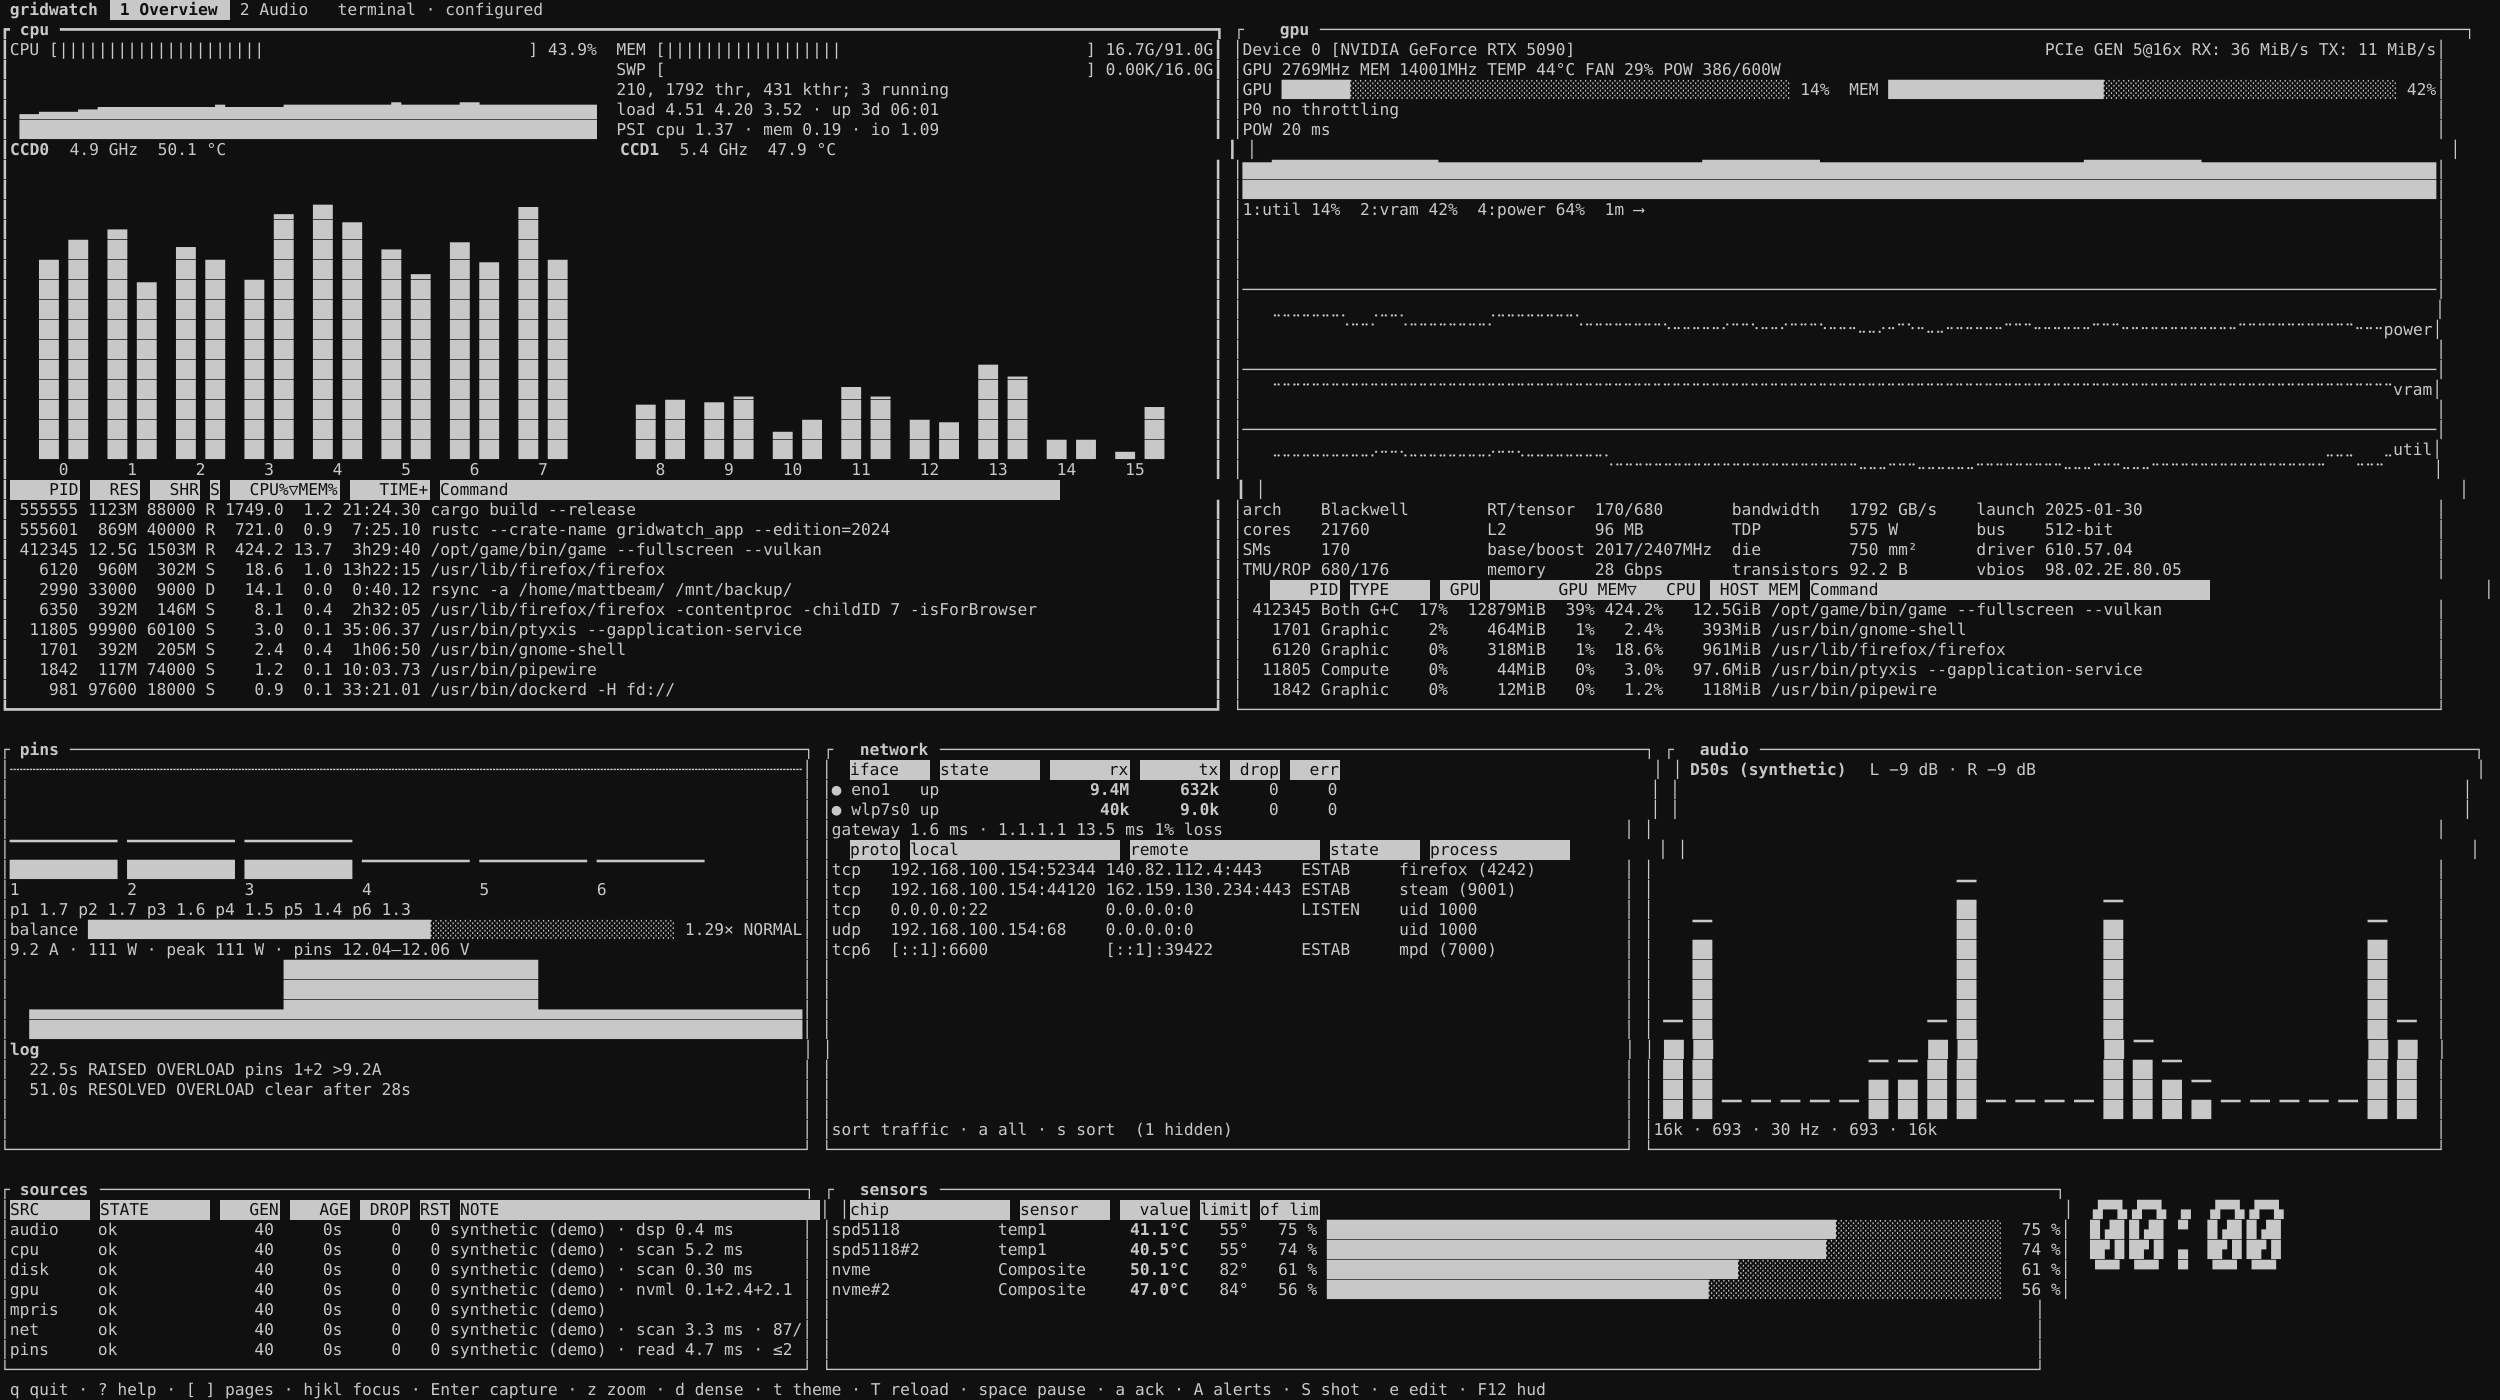
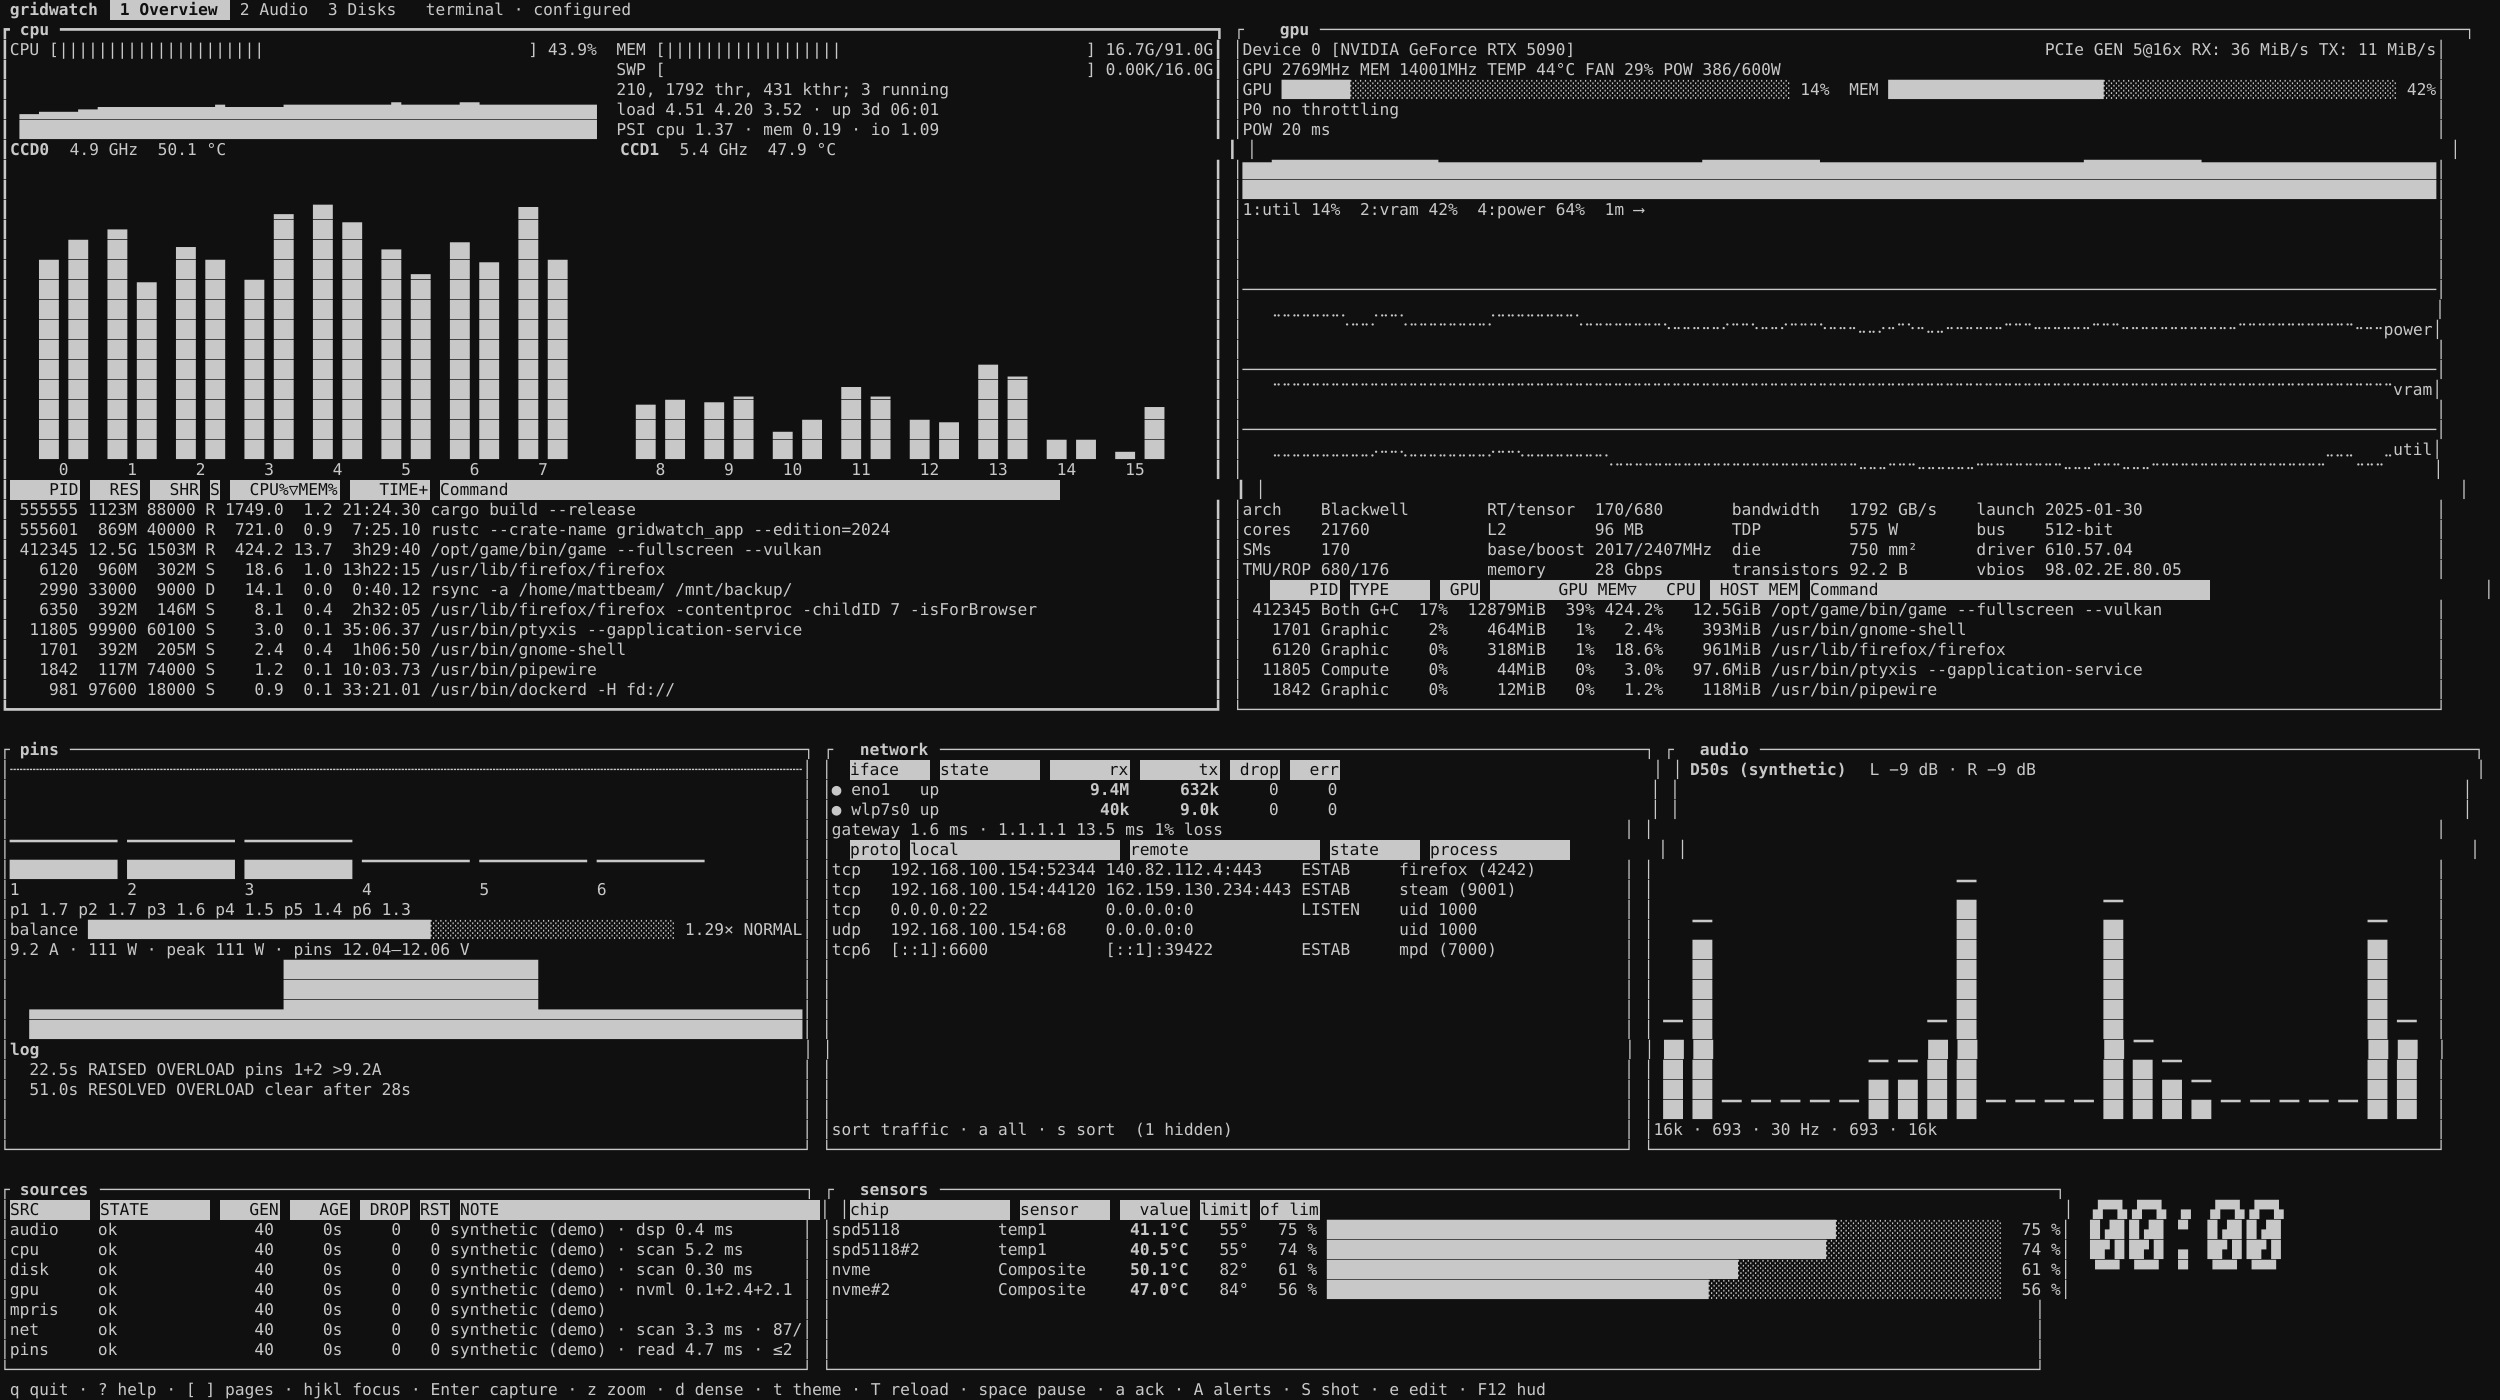
<svg xmlns="http://www.w3.org/2000/svg" width="2000" height="1120" viewBox="0 0 2000 1120" font-family="DejaVu Sans Mono, Menlo, Consolas, monospace" font-size="13">
  <rect width="2000" height="1120" fill="#101010" />
  <rect x="88" y="0" width="96" height="16" fill="#c8c8c8" />
  <rect x="8" y="384" width="56" height="16" fill="#c8c8c8" />
  <rect x="72" y="384" width="40" height="16" fill="#c8c8c8" />
  <rect x="120" y="384" width="40" height="16" fill="#c8c8c8" />
  <rect x="168" y="384" width="8" height="16" fill="#c8c8c8" />
  <rect x="184" y="384" width="88" height="16" fill="#c8c8c8" />
  <rect x="280" y="384" width="64" height="16" fill="#c8c8c8" />
  <rect x="352" y="384" width="496" height="16" fill="#c8c8c8" />
  <rect x="1016" y="464" width="56" height="16" fill="#c8c8c8" />
  <rect x="1080" y="464" width="64" height="16" fill="#c8c8c8" />
  <rect x="1152" y="464" width="32" height="16" fill="#c8c8c8" />
  <rect x="1192" y="464" width="168" height="16" fill="#c8c8c8" />
  <rect x="1368" y="464" width="72" height="16" fill="#c8c8c8" />
  <rect x="1448" y="464" width="320" height="16" fill="#c8c8c8" />
  <rect x="680" y="608" width="64" height="16" fill="#c8c8c8" />
  <rect x="752" y="608" width="80" height="16" fill="#c8c8c8" />
  <rect x="840" y="608" width="64" height="16" fill="#c8c8c8" />
  <rect x="912" y="608" width="64" height="16" fill="#c8c8c8" />
  <rect x="984" y="608" width="40" height="16" fill="#c8c8c8" />
  <rect x="1032" y="608" width="40" height="16" fill="#c8c8c8" />
  <rect x="680" y="672" width="40" height="16" fill="#c8c8c8" />
  <rect x="728" y="672" width="168" height="16" fill="#c8c8c8" />
  <rect x="904" y="672" width="152" height="16" fill="#c8c8c8" />
  <rect x="1064" y="672" width="72" height="16" fill="#c8c8c8" />
  <rect x="1144" y="672" width="112" height="16" fill="#c8c8c8" />
  <rect x="8" y="960" width="64" height="16" fill="#c8c8c8" />
  <rect x="80" y="960" width="88" height="16" fill="#c8c8c8" />
  <rect x="176" y="960" width="48" height="16" fill="#c8c8c8" />
  <rect x="232" y="960" width="48" height="16" fill="#c8c8c8" />
  <rect x="288" y="960" width="40" height="16" fill="#c8c8c8" />
  <rect x="336" y="960" width="24" height="16" fill="#c8c8c8" />
  <rect x="368" y="960" width="288" height="16" fill="#c8c8c8" />
  <rect x="680" y="960" width="128" height="16" fill="#c8c8c8" />
  <rect x="816" y="960" width="72" height="16" fill="#c8c8c8" />
  <rect x="896" y="960" width="56" height="16" fill="#c8c8c8" />
  <rect x="960" y="960" width="40" height="16" fill="#c8c8c8" />
  <rect x="1008" y="960" width="48" height="16" fill="#c8c8c8" />
  <text x="0" y="12" fill="#c8c8c8" font-weight="bold" textLength="88" lengthAdjust="spacingAndGlyphs" xml:space="preserve"> gridwatch </text>
  <text x="88" y="12" fill="#101010" font-weight="bold" textLength="96" lengthAdjust="spacingAndGlyphs" xml:space="preserve"> 1 Overview </text>
-   <text x="184" y="12" fill="#c8c8c8" textLength="1816" lengthAdjust="spacingAndGlyphs" xml:space="preserve"> 2 Audio   terminal · configured                                                                                                                                                                                                   </text>
+   <text x="184" y="12" fill="#c8c8c8" textLength="1816" lengthAdjust="spacingAndGlyphs" xml:space="preserve"> 2 Audio  3 Disks   terminal · configured                                                                                                                                                                                          </text>
  <text x="0" y="28" fill="#c8c8c8" textLength="8" lengthAdjust="spacingAndGlyphs" xml:space="preserve">┏</text>
  <text x="8" y="28" fill="#c8c8c8" font-weight="bold" textLength="40" lengthAdjust="spacingAndGlyphs" xml:space="preserve"> cpu </text>
  <text x="48" y="28" fill="#c8c8c8" textLength="968" lengthAdjust="spacingAndGlyphs" xml:space="preserve">━━━━━━━━━━━━━━━━━━━━━━━━━━━━━━━━━━━━━━━━━━━━━━━━━━━━━━━━━━━━━━━━━━━━━━━━━━━━━━━━━━━━━━━━━━━━━━━━━━━━━━━━━━━━━━━━━━━━━━┓ ┌</text>
  <text x="1016" y="28" fill="#c8c8c8" font-weight="bold" textLength="40" lengthAdjust="spacingAndGlyphs" xml:space="preserve"> gpu </text>
  <text x="1056" y="28" fill="#c8c8c8" textLength="944" lengthAdjust="spacingAndGlyphs" xml:space="preserve">─────────────────────────────────────────────────────────────────────────────────────────────────────────────────────┐</text>
  <text x="0" y="44" fill="#c8c8c8" textLength="2000" lengthAdjust="spacingAndGlyphs" xml:space="preserve">┃CPU [|||||||||||||||||||||                           ] 43.9%  MEM [||||||||||||||||||                         ] 16.7G/91.0G┃ │Device 0 [NVIDIA GeForce RTX 5090]                                                PCIe GEN 5@16x RX: 36 MiB/s TX: 11 MiB/s│</text>
  <text x="0" y="60" fill="#c8c8c8" textLength="2000" lengthAdjust="spacingAndGlyphs" xml:space="preserve">┃                                                              SWP [                                           ] 0.00K/16.0G┃ │GPU 2769MHz MEM 14001MHz TEMP 44°C FAN 29% POW 386/600W                                                                   │</text>
  <text x="0" y="76" fill="#c8c8c8" textLength="2000" lengthAdjust="spacingAndGlyphs" xml:space="preserve">┃                                                              210, 1792 thr, 431 kthr; 3 running                           ┃ │GPU ███████░░░░░░░░░░░░░░░░░░░░░░░░░░░░░░░░░░░░░░░░░░░░░ 14%  MEM ██████████████████████░░░░░░░░░░░░░░░░░░░░░░░░░░░░░░ 42%│</text>
  <text x="0" y="92" fill="#c8c8c8" textLength="2000" lengthAdjust="spacingAndGlyphs" xml:space="preserve">┃ ▂▂▃▃▃▃▄▄▅▅▅▅▅▅▅▅▅▅▅▅▆▅▅▅▅▅▅▆▆▆▆▆▆▆▆▆▆▆▇▆▆▆▆▆▆▇▇▆▆▆▆▆▆▆▆▆▆▆▆  load 4.51 4.20 3.52 · up 3d 06:01                            ┃ │P0 no throttling                                                                                                          │</text>
  <text x="0" y="108" fill="#c8c8c8" textLength="2000" lengthAdjust="spacingAndGlyphs" xml:space="preserve">┃ ███████████████████████████████████████████████████████████  PSI cpu 1.37 · mem 0.19 · io 1.09                            ┃ │POW 20 ms                                                                                                                 │</text>
  <text x="0" y="124" fill="#c8c8c8" textLength="8" lengthAdjust="spacingAndGlyphs" xml:space="preserve">┃</text>
  <text x="8" y="124" fill="#c8c8c8" font-weight="bold" textLength="32" lengthAdjust="spacingAndGlyphs" xml:space="preserve">CCD0</text>
  <text x="40" y="124" fill="#c8c8c8" textLength="456" lengthAdjust="spacingAndGlyphs" xml:space="preserve">  4.9 GHz  50.1 °C                                       </text>
  <text x="496" y="124" fill="#c8c8c8" font-weight="bold" textLength="32" lengthAdjust="spacingAndGlyphs" xml:space="preserve">CCD1</text>
  <text x="528" y="124" fill="#c8c8c8" textLength="1472" lengthAdjust="spacingAndGlyphs" xml:space="preserve">  5.4 GHz  47.9 °C                                        ┃ │                                                                                                                          │</text>
  <text x="0" y="140" fill="#c8c8c8" textLength="2000" lengthAdjust="spacingAndGlyphs" xml:space="preserve">┃                                                                                                                           ┃ │▇▇▇█████████████████▇▇▇▇▇▇▇▇▇▇▇▇▇▇▇▇▇▇▇▇▇▇▇▇▇▇▇████████████▇▇▇▇▇▇▇▇▇▇▇▇▇▇▇▇▇▇▇▇▇▇▇▇▇▇▇████████████▇▇▇▇▇▇▇▇▇▇▇▇▇▇▇▇▇▇▇▇▇▇▇▇│</text>
  <text x="0" y="156" fill="#c8c8c8" textLength="2000" lengthAdjust="spacingAndGlyphs" xml:space="preserve">┃                                                                                                                           ┃ │██████████████████████████████████████████████████████████████████████████████████████████████████████████████████████████│</text>
  <text x="0" y="172" fill="#c8c8c8" textLength="2000" lengthAdjust="spacingAndGlyphs" xml:space="preserve">┃                           ▂▂  ▆▆                   ▅▅                                                                     ┃ │1:util 14%  2:vram 42%  4:power 64%  1m ⟶                                                                                 │</text>
  <text x="0" y="188" fill="#c8c8c8" textLength="2000" lengthAdjust="spacingAndGlyphs" xml:space="preserve">┃          ▄▄               ██  ██ ▇▇                ██                                                                     ┃ │                                                                                                                          │</text>
  <text x="0" y="204" fill="#c8c8c8" textLength="2000" lengthAdjust="spacingAndGlyphs" xml:space="preserve">┃      ██  ██     ▅▅        ██  ██ ██  ▄▄     ▇▇     ██                                                                     ┃ │                                                                                                                          │</text>
  <text x="0" y="220" fill="#c8c8c8" textLength="2000" lengthAdjust="spacingAndGlyphs" xml:space="preserve">┃   ██ ██  ██     ██ ██     ██  ██ ██  ██ ▂▂  ██ ▇▇  ██ ██                                                                  ┃ │                                                                                                                          │</text>
  <text x="0" y="236" fill="#c8c8c8" textLength="2000" lengthAdjust="spacingAndGlyphs" xml:space="preserve">┃   ██ ██  ██ ▇▇  ██ ██  ██ ██  ██ ██  ██ ██  ██ ██  ██ ██                                                                  ┃ │──────────────────────────────────────────────────────────────────────────────────────────────────────────────────────────│</text>
  <text x="0" y="252" fill="#c8c8c8" textLength="2000" lengthAdjust="spacingAndGlyphs" xml:space="preserve">┃   ██ ██  ██ ██  ██ ██  ██ ██  ██ ██  ██ ██  ██ ██  ██ ██                                                                  ┃ │   ⣀⣀⣀⣀⣀⣀⣀⡀  ⢀⣀⣀⡀        ⢀⣀⣀⣀⣀⣀⣀⣀⣀⡀                                                                                       │</text>
  <text x="0" y="268" fill="#c8c8c8" textLength="2000" lengthAdjust="spacingAndGlyphs" xml:space="preserve">┃   ██ ██  ██ ██  ██ ██  ██ ██  ██ ██  ██ ██  ██ ██  ██ ██                                                                  ┃ │          ⠈⠉⠉⠁  ⠈⠉⠉⠉⠉⠉⠉⠉⠉⠁        ⠈⠉⠉⠉⠉⠉⠉⠉⠉⠑⠒⠒⠒⠒⠒⠊⠉⠉⠑⠒⠒⠊⠉⠉⠉⠑⠒⠒⠒⠤⠤⠔⠒⠉⠑⠒⠤⠤⠒⠒⠒⠒⠒⠒⠉⠉⠉⠒⠒⠒⠒⠒⠒⠉⠉⠉⠒⠒⠒⠒⠒⠒⠒⠒⠒⠒⠒⠒⠉⠉⠉⠉⠉⠉⠉⠉⠉⠉⠉⠉⠒⠒⠒power│</text>
  <text x="0" y="284" fill="#c8c8c8" textLength="2000" lengthAdjust="spacingAndGlyphs" xml:space="preserve">┃   ██ ██  ██ ██  ██ ██  ██ ██  ██ ██  ██ ██  ██ ██  ██ ██                                                                  ┃ │                                                                                                                          │</text>
  <text x="0" y="300" fill="#c8c8c8" textLength="2000" lengthAdjust="spacingAndGlyphs" xml:space="preserve">┃   ██ ██  ██ ██  ██ ██  ██ ██  ██ ██  ██ ██  ██ ██  ██ ██                                          ▆▆ ▁▁                   ┃ │──────────────────────────────────────────────────────────────────────────────────────────────────────────────────────────│</text>
  <text x="0" y="316" fill="#c8c8c8" textLength="2000" lengthAdjust="spacingAndGlyphs" xml:space="preserve">┃   ██ ██  ██ ██  ██ ██  ██ ██  ██ ██  ██ ██  ██ ██  ██ ██                 ▁▁         ▅▅ ▁▁         ██ ██                   ┃ │   ⠉⠉⠉⠉⠉⠉⠉⠉⠉⠉⠉⠉⠉⠉⠉⠉⠉⠉⠉⠉⠉⠉⠉⠉⠉⠉⠉⠉⠉⠉⠉⠉⠉⠉⠉⠉⠉⠉⠉⠉⠉⠉⠉⠉⠉⠉⠉⠉⠉⠉⠉⠉⠉⠉⠉⠉⠉⠉⠉⠉⠉⠉⠉⠉⠉⠉⠉⠉⠉⠉⠉⠉⠉⠉⠉⠉⠉⠉⠉⠉⠉⠉⠉⠉⠉⠉⠉⠉⠉⠉⠉⠉⠉⠉⠉⠉⠉⠉⠉⠉⠉⠉⠉⠉⠉⠉⠉⠉⠉⠉⠉⠉⠉⠉⠉vram│</text>
  <text x="0" y="332" fill="#c8c8c8" textLength="2000" lengthAdjust="spacingAndGlyphs" xml:space="preserve">┃   ██ ██  ██ ██  ██ ██  ██ ██  ██ ██  ██ ██  ██ ██  ██ ██       ▆▆ ██  ▇▇ ██         ██ ██         ██ ██            ▅▅     ┃ │                                                                                                                          │</text>
  <text x="0" y="348" fill="#c8c8c8" textLength="2000" lengthAdjust="spacingAndGlyphs" xml:space="preserve">┃   ██ ██  ██ ██  ██ ██  ██ ██  ██ ██  ██ ██  ██ ██  ██ ██       ██ ██  ██ ██  ▃▃ ██  ██ ██  ██ ▇▇  ██ ██            ██     ┃ │──────────────────────────────────────────────────────────────────────────────────────────────────────────────────────────│</text>
  <text x="0" y="364" fill="#c8c8c8" textLength="2000" lengthAdjust="spacingAndGlyphs" xml:space="preserve">┃   ██ ██  ██ ██  ██ ██  ██ ██  ██ ██  ██ ██  ██ ██  ██ ██       ██ ██  ██ ██  ██ ██  ██ ██  ██ ██  ██ ██  ██ ██  ▃▃ ██     ┃ │   ⣀⣀⣀⣀⣀⣀⣀⣀⣀⣀⡠⠤⠤⢄⣀⣀⣀⣀⣀⣀⣀⣀⡠⠤⠤⢄⣀⣀⣀⣀⣀⣀⣀⣀⡀                                                                         ⣀⣀⣀   ⣀util│</text>
  <text x="0" y="380" fill="#c8c8c8" textLength="2000" lengthAdjust="spacingAndGlyphs" xml:space="preserve">┃     0      1      2      3      4      5      6      7           8      9     10     11     12     13     14     15       ┃ │                                     ⠈⠉⠉⠉⠉⠉⠉⠉⠉⠉⠉⠉⠉⠉⠉⠉⠉⠉⠉⠉⠉⠉⠉⠉⠉⠉⠒⠒⠒⠉⠉⠉⠒⠒⠒⠒⠒⠒⠉⠉⠉⠉⠉⠉⠉⠉⠉⠒⠒⠒⠉⠉⠉⠒⠒⠒⠉⠉⠉⠉⠉⠉⠉⠉⠉⠉⠉⠉⠉⠉⠉⠉⠉⠉   ⠉⠉⠉     │</text>
  <text x="0" y="396" fill="#c8c8c8" textLength="8" lengthAdjust="spacingAndGlyphs" xml:space="preserve">┃</text>
  <text x="8" y="396" fill="#101010" textLength="56" lengthAdjust="spacingAndGlyphs" xml:space="preserve">    PID</text>
  <text x="72" y="396" fill="#101010" textLength="40" lengthAdjust="spacingAndGlyphs" xml:space="preserve">  RES</text>
  <text x="120" y="396" fill="#101010" textLength="40" lengthAdjust="spacingAndGlyphs" xml:space="preserve">  SHR</text>
  <text x="168" y="396" fill="#101010" textLength="8" lengthAdjust="spacingAndGlyphs" xml:space="preserve">S</text>
  <text x="184" y="396" fill="#101010" textLength="88" lengthAdjust="spacingAndGlyphs" xml:space="preserve">  CPU%▽MEM%</text>
  <text x="280" y="396" fill="#101010" textLength="64" lengthAdjust="spacingAndGlyphs" xml:space="preserve">   TIME+</text>
  <text x="352" y="396" fill="#101010" textLength="496" lengthAdjust="spacingAndGlyphs" xml:space="preserve">Command                                                       </text>
  <text x="848" y="396" fill="#c8c8c8" textLength="1152" lengthAdjust="spacingAndGlyphs" xml:space="preserve">                  ┃ │                                                                                                                          │</text>
  <text x="0" y="412" fill="#c8c8c8" textLength="2000" lengthAdjust="spacingAndGlyphs" xml:space="preserve">┃ 555555 1123M 88000 R 1749.0  1.2 21:24.30 cargo build --release                                                           ┃ │arch    Blackwell        RT/tensor  170/680       bandwidth   1792 GB/s    launch 2025-01-30                              │</text>
  <text x="0" y="428" fill="#c8c8c8" textLength="2000" lengthAdjust="spacingAndGlyphs" xml:space="preserve">┃ 555601  869M 40000 R  721.0  0.9  7:25.10 rustc --crate-name gridwatch_app --edition=2024                                 ┃ │cores   21760            L2         96 MB         TDP         575 W        bus    512-bit                                 │</text>
  <text x="0" y="444" fill="#c8c8c8" textLength="2000" lengthAdjust="spacingAndGlyphs" xml:space="preserve">┃ 412345 12.5G 1503M R  424.2 13.7  3h29:40 /opt/game/bin/game --fullscreen --vulkan                                        ┃ │SMs     170              base/boost 2017/2407MHz  die         750 mm²      driver 610.57.04                               │</text>
  <text x="0" y="460" fill="#c8c8c8" textLength="2000" lengthAdjust="spacingAndGlyphs" xml:space="preserve">┃   6120  960M  302M S   18.6  1.0 13h22:15 /usr/lib/firefox/firefox                                                        ┃ │TMU/ROP 680/176          memory     28 Gbps       transistors 92.2 B       vbios  98.02.2E.80.05                          │</text>
  <text x="0" y="476" fill="#c8c8c8" textLength="1016" lengthAdjust="spacingAndGlyphs" xml:space="preserve">┃   2990 33000  9000 D   14.1  0.0  0:40.12 rsync -a /home/mattbeam/ /mnt/backup/                                           ┃ │</text>
  <text x="1016" y="476" fill="#101010" textLength="56" lengthAdjust="spacingAndGlyphs" xml:space="preserve">    PID</text>
  <text x="1080" y="476" fill="#101010" textLength="64" lengthAdjust="spacingAndGlyphs" xml:space="preserve">TYPE    </text>
  <text x="1152" y="476" fill="#101010" textLength="32" lengthAdjust="spacingAndGlyphs" xml:space="preserve"> GPU</text>
  <text x="1192" y="476" fill="#101010" textLength="168" lengthAdjust="spacingAndGlyphs" xml:space="preserve">       GPU MEM▽   CPU</text>
  <text x="1368" y="476" fill="#101010" textLength="72" lengthAdjust="spacingAndGlyphs" xml:space="preserve"> HOST MEM</text>
  <text x="1448" y="476" fill="#101010" textLength="320" lengthAdjust="spacingAndGlyphs" xml:space="preserve">Command                                 </text>
  <text x="1768" y="476" fill="#c8c8c8" textLength="232" lengthAdjust="spacingAndGlyphs" xml:space="preserve">                            │</text>
  <text x="0" y="492" fill="#c8c8c8" textLength="2000" lengthAdjust="spacingAndGlyphs" xml:space="preserve">┃   6350  392M  146M S    8.1  0.4  2h32:05 /usr/lib/firefox/firefox -contentproc -childID 7 -isForBrowser                  ┃ │ 412345 Both G+C  17%  12879MiB  39% 424.2%   12.5GiB /opt/game/bin/game --fullscreen --vulkan                            │</text>
  <text x="0" y="508" fill="#c8c8c8" textLength="2000" lengthAdjust="spacingAndGlyphs" xml:space="preserve">┃  11805 99900 60100 S    3.0  0.1 35:06.37 /usr/bin/ptyxis --gapplication-service                                          ┃ │   1701 Graphic    2%    464MiB   1%   2.4%    393MiB /usr/bin/gnome-shell                                                │</text>
  <text x="0" y="524" fill="#c8c8c8" textLength="2000" lengthAdjust="spacingAndGlyphs" xml:space="preserve">┃   1701  392M  205M S    2.4  0.4  1h06:50 /usr/bin/gnome-shell                                                            ┃ │   6120 Graphic    0%    318MiB   1%  18.6%    961MiB /usr/lib/firefox/firefox                                            │</text>
  <text x="0" y="540" fill="#c8c8c8" textLength="2000" lengthAdjust="spacingAndGlyphs" xml:space="preserve">┃   1842  117M 74000 S    1.2  0.1 10:03.73 /usr/bin/pipewire                                                               ┃ │  11805 Compute    0%     44MiB   0%   3.0%   97.6MiB /usr/bin/ptyxis --gapplication-service                              │</text>
  <text x="0" y="556" fill="#c8c8c8" textLength="2000" lengthAdjust="spacingAndGlyphs" xml:space="preserve">┃    981 97600 18000 S    0.9  0.1 33:21.01 /usr/bin/dockerd -H fd://                                                       ┃ │   1842 Graphic    0%     12MiB   0%   1.2%    118MiB /usr/bin/pipewire                                                   │</text>
  <text x="0" y="572" fill="#c8c8c8" textLength="2000" lengthAdjust="spacingAndGlyphs" xml:space="preserve">┗━━━━━━━━━━━━━━━━━━━━━━━━━━━━━━━━━━━━━━━━━━━━━━━━━━━━━━━━━━━━━━━━━━━━━━━━━━━━━━━━━━━━━━━━━━━━━━━━━━━━━━━━━━━━━━━━━━━━━━━━━━━┛ └──────────────────────────────────────────────────────────────────────────────────────────────────────────────────────────┘</text>
  <text x="0" y="604" fill="#c8c8c8" textLength="8" lengthAdjust="spacingAndGlyphs" xml:space="preserve">┌</text>
  <text x="8" y="604" fill="#c8c8c8" font-weight="bold" textLength="48" lengthAdjust="spacingAndGlyphs" xml:space="preserve"> pins </text>
  <text x="56" y="604" fill="#c8c8c8" textLength="624" lengthAdjust="spacingAndGlyphs" xml:space="preserve">───────────────────────────────────────────────────────────────────────────┐ ┌</text>
  <text x="680" y="604" fill="#c8c8c8" font-weight="bold" textLength="72" lengthAdjust="spacingAndGlyphs" xml:space="preserve"> network </text>
  <text x="752" y="604" fill="#c8c8c8" textLength="600" lengthAdjust="spacingAndGlyphs" xml:space="preserve">────────────────────────────────────────────────────────────────────────┐ ┌</text>
  <text x="1352" y="604" fill="#c8c8c8" font-weight="bold" textLength="56" lengthAdjust="spacingAndGlyphs" xml:space="preserve"> audio </text>
  <text x="1408" y="604" fill="#c8c8c8" textLength="592" lengthAdjust="spacingAndGlyphs" xml:space="preserve">─────────────────────────────────────────────────────────────────────────┐</text>
  <text x="0" y="620" fill="#c8c8c8" textLength="680" lengthAdjust="spacingAndGlyphs" xml:space="preserve">│┄┄┄┄┄┄┄┄┄┄┄┄┄┄┄┄┄┄┄┄┄┄┄┄┄┄┄┄┄┄┄┄┄┄┄┄┄┄┄┄┄┄┄┄┄┄┄┄┄┄┄┄┄┄┄┄┄┄┄┄┄┄┄┄┄┄┄┄┄┄┄┄┄┄┄┄┄┄┄┄┄│ │</text>
  <text x="680" y="620" fill="#101010" textLength="64" lengthAdjust="spacingAndGlyphs" xml:space="preserve">iface   </text>
  <text x="752" y="620" fill="#101010" textLength="80" lengthAdjust="spacingAndGlyphs" xml:space="preserve">state     </text>
  <text x="840" y="620" fill="#101010" textLength="64" lengthAdjust="spacingAndGlyphs" xml:space="preserve">      rx</text>
  <text x="912" y="620" fill="#101010" textLength="64" lengthAdjust="spacingAndGlyphs" xml:space="preserve">      tx</text>
  <text x="984" y="620" fill="#101010" textLength="40" lengthAdjust="spacingAndGlyphs" xml:space="preserve"> drop</text>
  <text x="1032" y="620" fill="#101010" textLength="40" lengthAdjust="spacingAndGlyphs" xml:space="preserve">  err</text>
  <text x="1072" y="620" fill="#c8c8c8" textLength="280" lengthAdjust="spacingAndGlyphs" xml:space="preserve">                                │ │</text>
  <text x="1352" y="620" fill="#c8c8c8" font-weight="bold" textLength="128" lengthAdjust="spacingAndGlyphs" xml:space="preserve">D50s (synthetic)</text>
  <text x="1480" y="620" fill="#c8c8c8" textLength="520" lengthAdjust="spacingAndGlyphs" xml:space="preserve">  L −9 dB · R −9 dB                                             │</text>
  <text x="0" y="636" fill="#c8c8c8" textLength="872" lengthAdjust="spacingAndGlyphs" xml:space="preserve">│                                                                                 │ │● eno1   up             </text>
  <text x="872" y="636" fill="#c8c8c8" font-weight="bold" textLength="32" lengthAdjust="spacingAndGlyphs" xml:space="preserve">9.4M</text>
  <text x="944" y="636" fill="#c8c8c8" font-weight="bold" textLength="32" lengthAdjust="spacingAndGlyphs" xml:space="preserve">632k</text>
  <text x="976" y="636" fill="#c8c8c8" textLength="1024" lengthAdjust="spacingAndGlyphs" xml:space="preserve">     0     0                                │ │                                                                                │</text>
  <text x="0" y="652" fill="#c8c8c8" textLength="880" lengthAdjust="spacingAndGlyphs" xml:space="preserve">│                                                                                 │ │● wlp7s0 up              </text>
  <text x="880" y="652" fill="#c8c8c8" font-weight="bold" textLength="24" lengthAdjust="spacingAndGlyphs" xml:space="preserve">40k</text>
  <text x="944" y="652" fill="#c8c8c8" font-weight="bold" textLength="32" lengthAdjust="spacingAndGlyphs" xml:space="preserve">9.0k</text>
  <text x="976" y="652" fill="#c8c8c8" textLength="1024" lengthAdjust="spacingAndGlyphs" xml:space="preserve">     0     0                                │ │                                                                                │</text>
  <text x="0" y="668" fill="#c8c8c8" textLength="2000" lengthAdjust="spacingAndGlyphs" xml:space="preserve">│                                                                                 │ │gateway 1.6 ms · 1.1.1.1 13.5 ms 1% loss                                         │ │                                                                                │</text>
  <text x="0" y="684" fill="#c8c8c8" textLength="680" lengthAdjust="spacingAndGlyphs" xml:space="preserve">│▔▔▔▔▔▔▔▔▔▔▔ ▔▔▔▔▔▔▔▔▔▔▔ ▔▔▔▔▔▔▔▔▔▔▔                                              │ │</text>
  <text x="680" y="684" fill="#101010" textLength="40" lengthAdjust="spacingAndGlyphs" xml:space="preserve">proto</text>
  <text x="728" y="684" fill="#101010" textLength="168" lengthAdjust="spacingAndGlyphs" xml:space="preserve">local                </text>
  <text x="904" y="684" fill="#101010" textLength="152" lengthAdjust="spacingAndGlyphs" xml:space="preserve">remote             </text>
  <text x="1064" y="684" fill="#101010" textLength="72" lengthAdjust="spacingAndGlyphs" xml:space="preserve">state    </text>
  <text x="1144" y="684" fill="#101010" textLength="112" lengthAdjust="spacingAndGlyphs" xml:space="preserve">process       </text>
  <text x="1256" y="684" fill="#c8c8c8" textLength="744" lengthAdjust="spacingAndGlyphs" xml:space="preserve">         │ │                                                                                │</text>
  <text x="0" y="700" fill="#c8c8c8" textLength="2000" lengthAdjust="spacingAndGlyphs" xml:space="preserve">│███████████ ███████████ ███████████ ▔▔▔▔▔▔▔▔▔▔▔ ▔▔▔▔▔▔▔▔▔▔▔ ▔▔▔▔▔▔▔▔▔▔▔          │ │tcp   192.168.100.154:52344 140.82.112.4:443    ESTAB     firefox (4242)         │ │                                                                                │</text>
  <text x="0" y="716" fill="#c8c8c8" textLength="2000" lengthAdjust="spacingAndGlyphs" xml:space="preserve">│1           2           3           4           5           6                    │ │tcp   192.168.100.154:44120 162.159.130.234:443 ESTAB     steam (9001)           │ │                               ▔▔                                               │</text>
  <text x="0" y="732" fill="#c8c8c8" textLength="2000" lengthAdjust="spacingAndGlyphs" xml:space="preserve">│p1 1.7 p2 1.7 p3 1.6 p4 1.5 p5 1.4 p6 1.3                                        │ │tcp   0.0.0.0:22            0.0.0.0:0           LISTEN    uid 1000               │ │                               ██             ▔▔                                │</text>
  <text x="0" y="748" fill="#c8c8c8" textLength="2000" lengthAdjust="spacingAndGlyphs" xml:space="preserve">│balance ███████████████████████████████████░░░░░░░░░░░░░░░░░░░░░░░░░ 1.29× NORMAL│ │udp   192.168.100.154:68    0.0.0.0:0                     uid 1000               │ │    ▔▔                         ██             ██                         ▔▔     │</text>
  <text x="0" y="764" fill="#c8c8c8" textLength="2000" lengthAdjust="spacingAndGlyphs" xml:space="preserve">│9.2 A · 111 W · peak 111 W · pins 12.04–12.06 V                                  │ │tcp6  [::1]:6600            [::1]:39422         ESTAB     mpd (7000)             │ │    ██                         ██             ██                         ██     │</text>
  <text x="0" y="780" fill="#c8c8c8" textLength="2000" lengthAdjust="spacingAndGlyphs" xml:space="preserve">│                            ██████████████████████████                           │ │                                                                                 │ │    ██                         ██             ██                         ██     │</text>
  <text x="0" y="796" fill="#c8c8c8" textLength="2000" lengthAdjust="spacingAndGlyphs" xml:space="preserve">│                            ██████████████████████████                           │ │                                                                                 │ │    ██                         ██             ██                         ██     │</text>
  <text x="0" y="812" fill="#c8c8c8" textLength="2000" lengthAdjust="spacingAndGlyphs" xml:space="preserve">│  ▄▄▄▄▄▄▄▄▄▄▄▄▄▄▄▄▄▄▄▄▄▄▄▄▄▄██████████████████████████▄▄▄▄▄▄▄▄▄▄▄▄▄▄▄▄▄▄▄▄▄▄▄▄▄▄▄│ │                                                                                 │ │    ██                         ██             ██                         ██     │</text>
  <text x="0" y="828" fill="#c8c8c8" textLength="2000" lengthAdjust="spacingAndGlyphs" xml:space="preserve">│  ███████████████████████████████████████████████████████████████████████████████│ │                                                                                 │ │ ▔▔ ██                      ▔▔ ██             ██                         ██ ▔▔  │</text>
  <text x="0" y="844" fill="#c8c8c8" textLength="8" lengthAdjust="spacingAndGlyphs" xml:space="preserve">│</text>
  <text x="8" y="844" fill="#c8c8c8" font-weight="bold" textLength="24" lengthAdjust="spacingAndGlyphs" xml:space="preserve">log</text>
  <text x="32" y="844" fill="#c8c8c8" textLength="1968" lengthAdjust="spacingAndGlyphs" xml:space="preserve">                                                                              │ │                                                                                 │ │ ██ ██                      ██ ██             ██ ▔▔                      ██ ██  │</text>
  <text x="0" y="860" fill="#c8c8c8" textLength="2000" lengthAdjust="spacingAndGlyphs" xml:space="preserve">│  22.5s RAISED OVERLOAD pins 1+2 &gt;9.2A                                           │ │                                                                                 │ │ ██ ██                ▔▔ ▔▔ ██ ██             ██ ██ ▔▔                   ██ ██  │</text>
  <text x="0" y="876" fill="#c8c8c8" textLength="2000" lengthAdjust="spacingAndGlyphs" xml:space="preserve">│  51.0s RESOLVED OVERLOAD clear after 28s                                        │ │                                                                                 │ │ ██ ██                ██ ██ ██ ██             ██ ██ ██ ▔▔                ██ ██  │</text>
  <text x="0" y="892" fill="#c8c8c8" textLength="2000" lengthAdjust="spacingAndGlyphs" xml:space="preserve">│                                                                                 │ │                                                                                 │ │ ██ ██ ▔▔ ▔▔ ▔▔ ▔▔ ▔▔ ██ ██ ██ ██ ▔▔ ▔▔ ▔▔ ▔▔ ██ ██ ██ ██ ▔▔ ▔▔ ▔▔ ▔▔ ▔▔ ██ ██  │</text>
  <text x="0" y="908" fill="#c8c8c8" textLength="2000" lengthAdjust="spacingAndGlyphs" xml:space="preserve">│                                                                                 │ │sort traffic · a all · s sort  (1 hidden)                                        │ │16k · 693 · 30 Hz · 693 · 16k                                                   │</text>
  <text x="0" y="924" fill="#c8c8c8" textLength="2000" lengthAdjust="spacingAndGlyphs" xml:space="preserve">└─────────────────────────────────────────────────────────────────────────────────┘ └─────────────────────────────────────────────────────────────────────────────────┘ └────────────────────────────────────────────────────────────────────────────────┘</text>
  <text x="0" y="956" fill="#c8c8c8" textLength="8" lengthAdjust="spacingAndGlyphs" xml:space="preserve">┌</text>
  <text x="8" y="956" fill="#c8c8c8" font-weight="bold" textLength="72" lengthAdjust="spacingAndGlyphs" xml:space="preserve"> sources </text>
  <text x="80" y="956" fill="#c8c8c8" textLength="600" lengthAdjust="spacingAndGlyphs" xml:space="preserve">────────────────────────────────────────────────────────────────────────┐ ┌</text>
  <text x="680" y="956" fill="#c8c8c8" font-weight="bold" textLength="72" lengthAdjust="spacingAndGlyphs" xml:space="preserve"> sensors </text>
  <text x="752" y="956" fill="#c8c8c8" textLength="1248" lengthAdjust="spacingAndGlyphs" xml:space="preserve">──────────────────────────────────────────────────────────────────────────────────────────────────────────────────┐                                         </text>
  <text x="0" y="972" fill="#c8c8c8" textLength="8" lengthAdjust="spacingAndGlyphs" xml:space="preserve">│</text>
  <text x="8" y="972" fill="#101010" textLength="64" lengthAdjust="spacingAndGlyphs" xml:space="preserve">SRC     </text>
  <text x="80" y="972" fill="#101010" textLength="88" lengthAdjust="spacingAndGlyphs" xml:space="preserve">STATE      </text>
  <text x="176" y="972" fill="#101010" textLength="48" lengthAdjust="spacingAndGlyphs" xml:space="preserve">   GEN</text>
  <text x="232" y="972" fill="#101010" textLength="48" lengthAdjust="spacingAndGlyphs" xml:space="preserve">   AGE</text>
  <text x="288" y="972" fill="#101010" textLength="40" lengthAdjust="spacingAndGlyphs" xml:space="preserve"> DROP</text>
  <text x="336" y="972" fill="#101010" textLength="24" lengthAdjust="spacingAndGlyphs" xml:space="preserve">RST</text>
  <text x="368" y="972" fill="#101010" textLength="288" lengthAdjust="spacingAndGlyphs" xml:space="preserve">NOTE                                </text>
  <text x="656" y="972" fill="#c8c8c8" textLength="24" lengthAdjust="spacingAndGlyphs" xml:space="preserve">│ │</text>
  <text x="680" y="972" fill="#101010" textLength="128" lengthAdjust="spacingAndGlyphs" xml:space="preserve">chip            </text>
  <text x="816" y="972" fill="#101010" textLength="72" lengthAdjust="spacingAndGlyphs" xml:space="preserve">sensor   </text>
  <text x="896" y="972" fill="#101010" textLength="56" lengthAdjust="spacingAndGlyphs" xml:space="preserve">  value</text>
  <text x="960" y="972" fill="#101010" textLength="40" lengthAdjust="spacingAndGlyphs" xml:space="preserve">limit</text>
  <text x="1008" y="972" fill="#101010" textLength="48" lengthAdjust="spacingAndGlyphs" xml:space="preserve">of lim</text>
  <text x="1056" y="972" fill="#c8c8c8" textLength="944" lengthAdjust="spacingAndGlyphs" xml:space="preserve">                                                                            │  ▟▀▜▖▟▀▜▖ ▄  ▟▀▜▖▟▀▜▖                   </text>
  <text x="0" y="988" fill="#c8c8c8" textLength="904" lengthAdjust="spacingAndGlyphs" xml:space="preserve">│audio    ok              40     0s     0   0 synthetic (demo) · dsp 0.4 ms       │ │spd5118          temp1      </text>
  <text x="904" y="988" fill="#c8c8c8" font-weight="bold" textLength="48" lengthAdjust="spacingAndGlyphs" xml:space="preserve">41.1°C</text>
  <text x="952" y="988" fill="#c8c8c8" textLength="1048" lengthAdjust="spacingAndGlyphs" xml:space="preserve">   55°   75 % ████████████████████████████████████████████████████░░░░░░░░░░░░░░░░░  75 %│  █▗█▌█▗█▌ ▀  █▗█▌█▗█▌                   </text>
  <text x="0" y="1004" fill="#c8c8c8" textLength="904" lengthAdjust="spacingAndGlyphs" xml:space="preserve">│cpu      ok              40     0s     0   0 synthetic (demo) · scan 5.2 ms      │ │spd5118#2        temp1      </text>
  <text x="904" y="1004" fill="#c8c8c8" font-weight="bold" textLength="48" lengthAdjust="spacingAndGlyphs" xml:space="preserve">40.5°C</text>
  <text x="952" y="1004" fill="#c8c8c8" textLength="1048" lengthAdjust="spacingAndGlyphs" xml:space="preserve">   55°   74 % ███████████████████████████████████████████████████░░░░░░░░░░░░░░░░░░  74 %│  █▛▐▌█▛▐▌ ▄  █▛▐▌█▛▐▌                   </text>
  <text x="0" y="1020" fill="#c8c8c8" textLength="904" lengthAdjust="spacingAndGlyphs" xml:space="preserve">│disk     ok              40     0s     0   0 synthetic (demo) · scan 0.30 ms     │ │nvme             Composite  </text>
  <text x="904" y="1020" fill="#c8c8c8" font-weight="bold" textLength="48" lengthAdjust="spacingAndGlyphs" xml:space="preserve">50.1°C</text>
  <text x="952" y="1020" fill="#c8c8c8" textLength="1048" lengthAdjust="spacingAndGlyphs" xml:space="preserve">   82°   61 % ██████████████████████████████████████████░░░░░░░░░░░░░░░░░░░░░░░░░░░  61 %│  ▝▀▀ ▝▀▀  ▀  ▝▀▀ ▝▀▀                    </text>
  <text x="0" y="1036" fill="#c8c8c8" textLength="904" lengthAdjust="spacingAndGlyphs" xml:space="preserve">│gpu      ok              40     0s     0   0 synthetic (demo) · nvml 0.1+2.4+2.1 │ │nvme#2           Composite  </text>
  <text x="904" y="1036" fill="#c8c8c8" font-weight="bold" textLength="48" lengthAdjust="spacingAndGlyphs" xml:space="preserve">47.0°C</text>
  <text x="952" y="1036" fill="#c8c8c8" textLength="1048" lengthAdjust="spacingAndGlyphs" xml:space="preserve">   84°   56 % ███████████████████████████████████████░░░░░░░░░░░░░░░░░░░░░░░░░░░░░░  56 %│                                         </text>
  <text x="0" y="1052" fill="#c8c8c8" textLength="2000" lengthAdjust="spacingAndGlyphs" xml:space="preserve">│mpris    ok              40     0s     0   0 synthetic (demo)                    │ │                                                                                                                           │                                         </text>
  <text x="0" y="1068" fill="#c8c8c8" textLength="2000" lengthAdjust="spacingAndGlyphs" xml:space="preserve">│net      ok              40     0s     0   0 synthetic (demo) · scan 3.3 ms · 87/│ │                                                                                                                           │                                         </text>
  <text x="0" y="1084" fill="#c8c8c8" textLength="2000" lengthAdjust="spacingAndGlyphs" xml:space="preserve">│pins     ok              40     0s     0   0 synthetic (demo) · read 4.7 ms · ≤2 │ │                                                                                                                           │                                         </text>
  <text x="0" y="1100" fill="#c8c8c8" textLength="2000" lengthAdjust="spacingAndGlyphs" xml:space="preserve">└─────────────────────────────────────────────────────────────────────────────────┘ └───────────────────────────────────────────────────────────────────────────────────────────────────────────────────────────┘                                         </text>
  <text x="0" y="1116" fill="#c8c8c8" textLength="2000" lengthAdjust="spacingAndGlyphs" xml:space="preserve"> q quit · ? help · [ ] pages · hjkl focus · Enter capture · z zoom · d dense · t theme · T reload · space pause · a ack · A alerts · S shot · e edit · F12 hud                                                                                            </text>
</svg>
